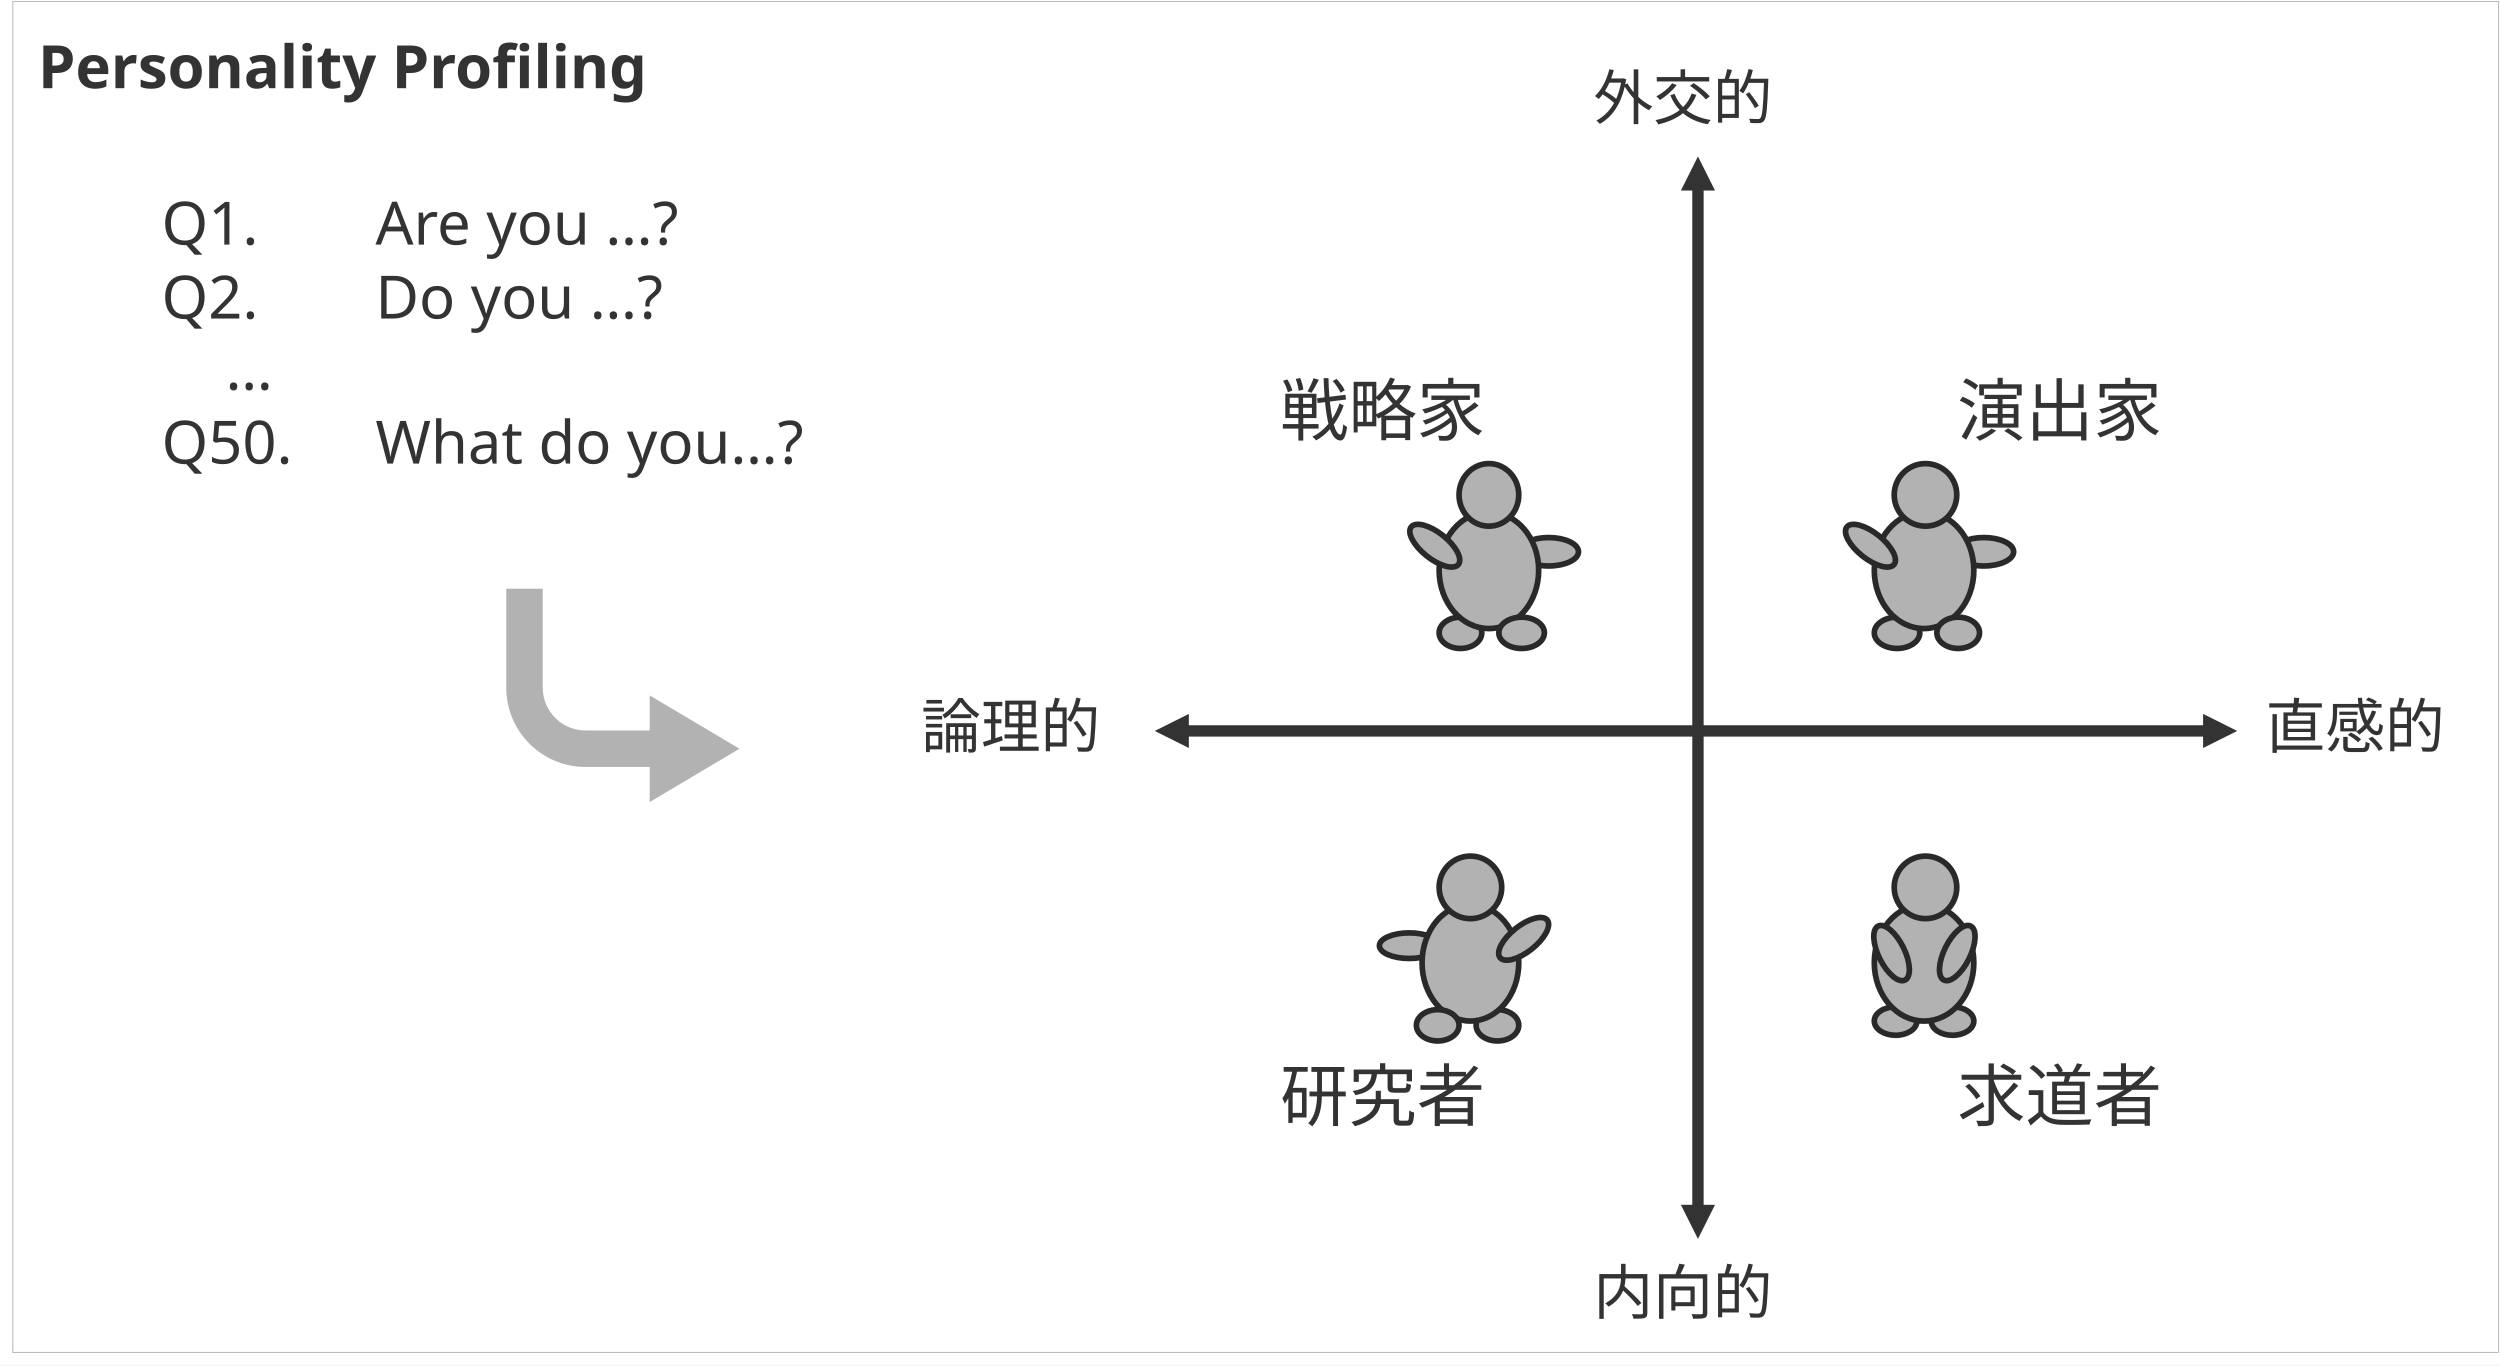
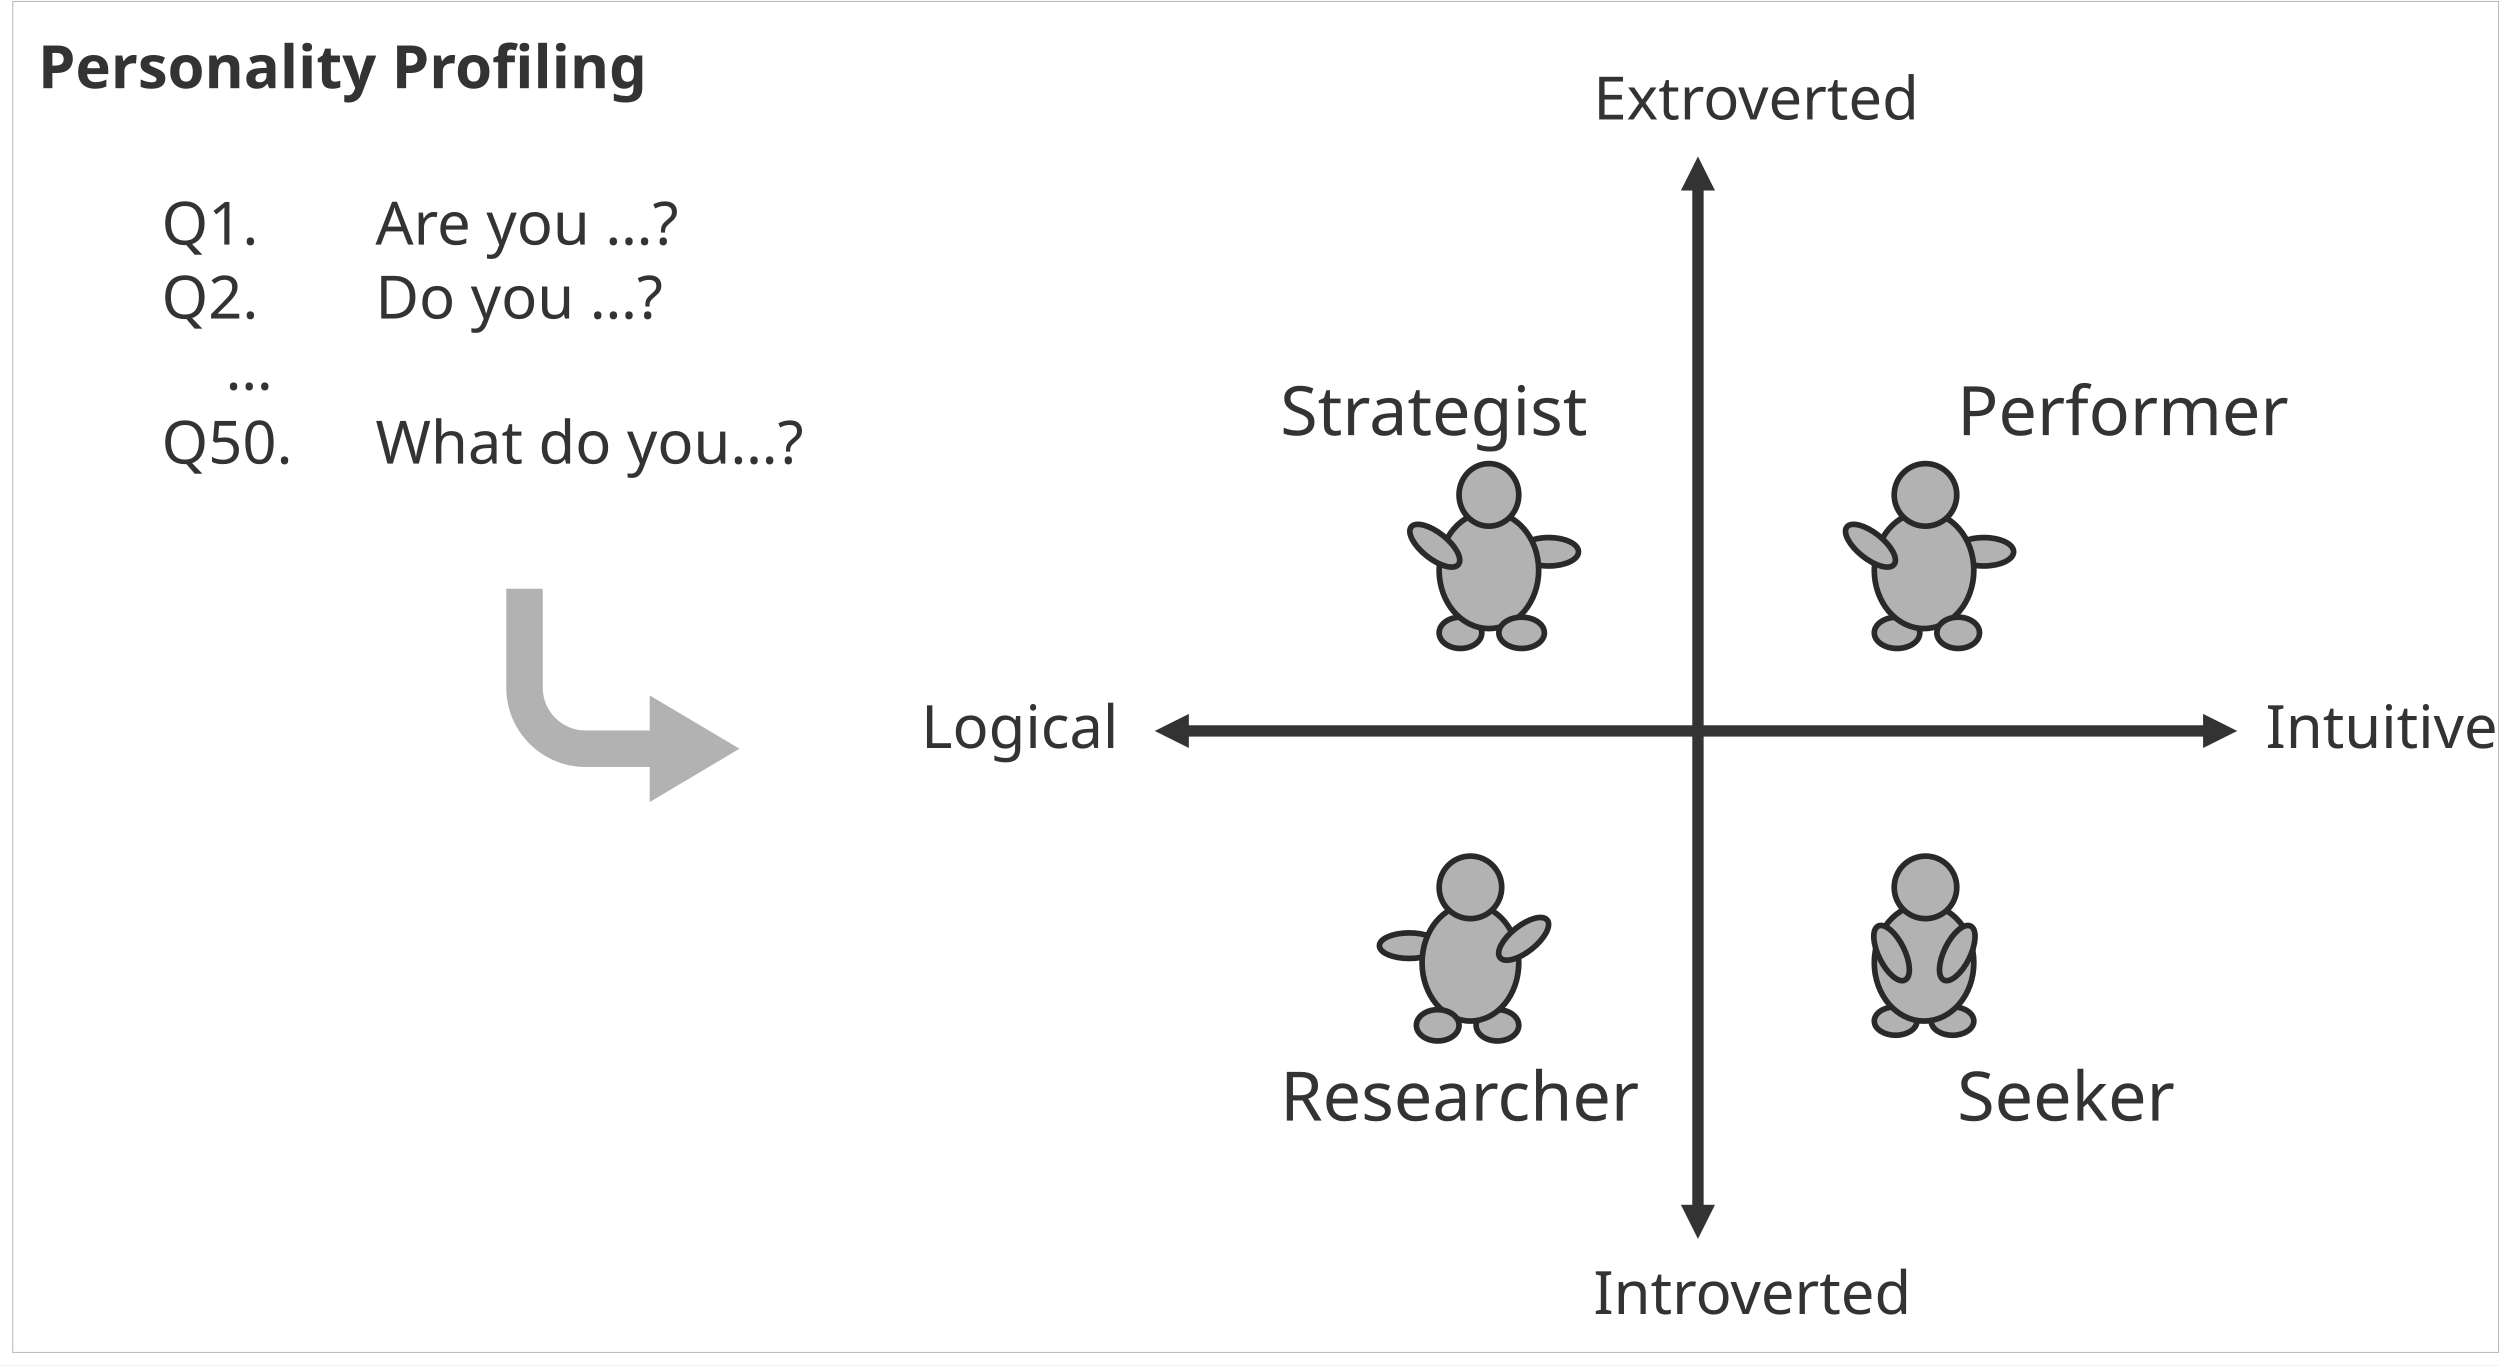
<svg xmlns="http://www.w3.org/2000/svg" width="879" height="480" xml:space="preserve" viewBox="0 0 879 480">
  <defs>
    <style>.gr-bg { fill: #ffffff; }
  .gr-axis { fill: #333333; }
  .gr-stroke { stroke: #333333; }
  .gr-text { fill: #333333; }
  @media (prefers-color-scheme: dark) {
    .gr-bg { fill: #1a1a1a; }
    .gr-axis { fill: #e0e0e0; }
    .gr-stroke { stroke: #e0e0e0; }
    .gr-text { fill: #e0e0e0; }
  }</style>
  </defs>
  <rect class="gr-bg" x="0" y="0" width="879" height="480" />
  <g transform="translate(-199 -91)">
    <path d="M798 156 798 516.602 794 516.602 794 156ZM790 158 796 146 802 158ZM802 514.602 796 526.602 790 514.602Z" class="gr-axis" />
-     <text font-family="Yu Gothic UI,Yu Gothic UI_MSFontService,sans-serif" font-weight="400" font-size="21" transform="translate(759.237 133)" class="gr-text">外交的</text>
-     <text font-family="Yu Gothic UI,Yu Gothic UI_MSFontService,sans-serif" font-weight="400" font-size="21" transform="translate(759.237 553)" class="gr-text">内向的</text>
+     <text font-family="Yu Gothic UI,Yu Gothic UI_MSFontService,sans-serif" font-weight="400" font-size="21" transform="translate(759.237 133)" class="gr-text">Extroverted</text>
+     <text font-family="Yu Gothic UI,Yu Gothic UI_MSFontService,sans-serif" font-weight="400" font-size="21" transform="translate(759.237 553)" class="gr-text">Introverted</text>
    <path d="M615 346 975.602 346 975.602 350 615 350ZM617 354 605 348 617 342ZM973.602 342 985.602 348 973.602 354Z" class="gr-axis" />
-     <text font-family="Yu Gothic UI,Yu Gothic UI_MSFontService,sans-serif" font-weight="400" font-size="21" transform="translate(995.583 354)" class="gr-text">直感的</text>
-     <text font-family="Yu Gothic UI,Yu Gothic UI_MSFontService,sans-serif" font-weight="400" font-size="21" transform="translate(522.891 354)" class="gr-text">論理的</text>
-     <text font-family="Yu Gothic UI,Yu Gothic UI_MSFontService,sans-serif" font-weight="400" font-size="24" transform="translate(887.143 244)" class="gr-text">演出家</text>
-     <text font-family="Yu Gothic UI,Yu Gothic UI_MSFontService,sans-serif" font-weight="400" font-size="24" transform="translate(887.143 485)" class="gr-text">求道者</text>
-     <text font-family="Yu Gothic UI,Yu Gothic UI_MSFontService,sans-serif" font-weight="400" font-size="24" transform="translate(649.116 244)" class="gr-text">戦略家</text>
-     <text font-family="Yu Gothic UI,Yu Gothic UI_MSFontService,sans-serif" font-weight="400" font-size="24" transform="translate(649.116 485)" class="gr-text">研究者</text>
+     <text font-family="Yu Gothic UI,Yu Gothic UI_MSFontService,sans-serif" font-weight="400" font-size="21" transform="translate(995.583 354)" class="gr-text">Intuitive</text>
+     <text font-family="Yu Gothic UI,Yu Gothic UI_MSFontService,sans-serif" font-weight="400" font-size="21" transform="translate(522.891 354)" class="gr-text">Logical</text>
+     <text font-family="Yu Gothic UI,Yu Gothic UI_MSFontService,sans-serif" font-weight="400" font-size="24" transform="translate(887.143 244)" class="gr-text">Performer</text>
+     <text font-family="Yu Gothic UI,Yu Gothic UI_MSFontService,sans-serif" font-weight="400" font-size="24" transform="translate(887.143 485)" class="gr-text">Seeker</text>
+     <text font-family="Yu Gothic UI,Yu Gothic UI_MSFontService,sans-serif" font-weight="400" font-size="24" transform="translate(649.116 244)" class="gr-text">Strategist</text>
+     <text font-family="Yu Gothic UI,Yu Gothic UI_MSFontService,sans-serif" font-weight="400" font-size="24" transform="translate(649.116 485)" class="gr-text">Researcher</text>
    <path d="M705 313.5C705 310.462 708.358 308 712.5 308 716.642 308 720 310.462 720 313.5 720 316.538 716.642 319 712.5 319 708.358 319 705 316.538 705 313.5Z" stroke="#292929" stroke-width="2" stroke-miterlimit="8" fill="#B2B2B2" fill-rule="evenodd" />
    <path d="M733 285C733 282.239 737.701 280 743.5 280 749.299 280 754 282.239 754 285 754 287.761 749.299 290 743.5 290 737.701 290 733 287.761 733 285Z" stroke="#292929" stroke-width="2" stroke-miterlimit="8" fill="#B2B2B2" fill-rule="evenodd" />
    <path d="M705 291.5C705 280.178 712.835 271 722.5 271 732.165 271 740 280.178 740 291.5 740 302.822 732.165 312 722.5 312 712.835 312 705 302.822 705 291.5Z" stroke="#292929" stroke-width="2" stroke-miterlimit="8" fill="#B2B2B2" fill-rule="evenodd" />
    <path d="M712 265C712 258.925 716.701 254 722.5 254 728.299 254 733 258.925 733 265 733 271.075 728.299 276 722.5 276 716.701 276 712 271.075 712 265Z" stroke="#292929" stroke-width="2" stroke-miterlimit="8" fill="#B2B2B2" fill-rule="evenodd" />
    <path d="M695.173 276.276C696.751 274.29 701.746 275.634 706.329 279.276 710.912 282.919 713.348 287.482 711.77 289.467 710.192 291.453 705.197 290.11 700.614 286.468 696.03 282.825 693.595 278.262 695.173 276.276Z" stroke="#292929" stroke-width="2" stroke-miterlimit="8" fill="#B2B2B2" fill-rule="evenodd" />
    <path d="M726 313.5C726 310.462 729.582 308 734 308 738.418 308 742 310.462 742 313.5 742 316.538 738.418 319 734 319 729.582 319 726 316.538 726 313.5Z" stroke="#292929" stroke-width="2" stroke-miterlimit="8" fill="#B2B2B2" fill-rule="evenodd" />
    <path d="M858 313.5C858 310.462 861.582 308 866 308 870.418 308 874 310.462 874 313.5 874 316.538 870.418 319 866 319 861.582 319 858 316.538 858 313.5Z" stroke="#292929" stroke-width="2" stroke-miterlimit="8" fill="#B2B2B2" fill-rule="evenodd" />
    <path d="M886 285C886 282.239 890.701 280 896.5 280 902.299 280 907 282.239 907 285 907 287.761 902.299 290 896.5 290 890.701 290 886 287.761 886 285Z" stroke="#292929" stroke-width="2" stroke-miterlimit="8" fill="#B2B2B2" fill-rule="evenodd" />
    <path d="M858 291.5C858 280.178 865.835 271 875.5 271 885.165 271 893 280.178 893 291.5 893 302.822 885.165 312 875.5 312 865.835 312 858 302.822 858 291.5Z" stroke="#292929" stroke-width="2" stroke-miterlimit="8" fill="#B2B2B2" fill-rule="evenodd" />
    <path d="M865 265C865 258.925 869.925 254 876 254 882.075 254 887 258.925 887 265 887 271.075 882.075 276 876 276 869.925 276 865 271.075 865 265Z" stroke="#292929" stroke-width="2" stroke-miterlimit="8" fill="#B2B2B2" fill-rule="evenodd" />
    <path d="M848.355 276.276C849.934 274.29 854.929 275.634 859.512 279.276 864.095 282.919 866.531 287.482 864.952 289.467 863.374 291.453 858.379 290.11 853.796 286.468 849.213 282.825 846.777 278.262 848.355 276.276Z" stroke="#292929" stroke-width="2" stroke-miterlimit="8" fill="#B2B2B2" fill-rule="evenodd" />
    <path d="M880 313.5C880 310.462 883.358 308 887.5 308 891.642 308 895 310.462 895 313.5 895 316.538 891.642 319 887.5 319 883.358 319 880 316.538 880 313.5Z" stroke="#292929" stroke-width="2" stroke-miterlimit="8" fill="#B2B2B2" fill-rule="evenodd" />
    <path d="M0 5.5C-9.5485e-16 2.462 3.358 -7.00223e-16 7.5-1.40045e-15 11.642-2.80089e-15 15 2.462 15 5.5 15 8.538 11.642 11 7.5 11 3.358 11-4.77425e-15 8.538 0 5.5Z" stroke="#292929" stroke-width="2" stroke-miterlimit="8" fill="#B2B2B2" fill-rule="evenodd" transform="matrix(-1 0 0 1 733 446)" />
    <path d="M0 4.5C-1.33679e-15 2.015 4.701 -5.7291e-16 10.5-1.14582e-15 16.299-2.29164e-15 21 2.015 21 4.5 21 6.985 16.299 9 10.5 9 4.701 9-6.68395e-15 6.985 0 4.5Z" stroke="#292929" stroke-width="2" stroke-miterlimit="8" fill="#B2B2B2" fill-rule="evenodd" transform="matrix(-1 0 0 1 705 419)" />
    <path d="M0 20.5C-2.16433e-15 9.178 7.611-2.60992e-15 17-5.21985e-15 26.389-1.04397e-14 34 9.178 34 20.5 34 31.822 26.389 41 17 41 7.611 41-1.08216e-14 31.822 0 20.5Z" stroke="#292929" stroke-width="2" stroke-miterlimit="8" fill="#B2B2B2" fill-rule="evenodd" transform="matrix(-1 0 0 1 733 409)" />
    <path d="M0 11C-1.40045e-15 4.925 4.925-1.40045e-15 11-2.80089e-15 17.075-5.60179e-15 22 4.925 22 11 22 17.075 17.075 22 11 22 4.925 22-7.00223e-15 17.075 0 11Z" stroke="#292929" stroke-width="2" stroke-miterlimit="8" fill="#B2B2B2" fill-rule="evenodd" transform="matrix(-1 0 0 1 727 392)" />
    <path d="M0 4.593C-1.34955e-15 2.056 4.746 -5.84773e-16 10.6-1.16955e-15 16.455-2.33909e-15 21.201 2.056 21.201 4.593 21.201 7.13 16.455 9.186 10.6 9.186 4.746 9.186-6.74777e-15 7.13 0 4.593Z" stroke="#292929" stroke-width="2" stroke-miterlimit="8" fill="#B2B2B2" fill-rule="evenodd" transform="matrix(-0.782857 0.622202 0.622202 0.782857 740.152 410.903)" />
    <path d="M0 5.5C-9.5485e-16 2.462 3.358 -7.00223e-16 7.5-1.40045e-15 11.642-2.80089e-15 15 2.462 15 5.5 15 8.538 11.642 11 7.5 11 3.358 11-4.77425e-15 8.538 0 5.5Z" stroke="#292929" stroke-width="2" stroke-miterlimit="8" fill="#B2B2B2" fill-rule="evenodd" transform="matrix(-1 0 0 1 712 446)" />
    <path d="M878 450C878 447.239 881.358 445 885.5 445 889.642 445 893 447.239 893 450 893 452.761 889.642 455 885.5 455 881.358 455 878 452.761 878 450Z" stroke="#292929" stroke-width="2" stroke-miterlimit="8" fill="#B2B2B2" fill-rule="evenodd" />
    <path d="M858 450C858 447.239 861.358 445 865.5 445 869.642 445 873 447.239 873 450 873 452.761 869.642 455 865.5 455 861.358 455 858 452.761 858 450Z" stroke="#292929" stroke-width="2" stroke-miterlimit="8" fill="#B2B2B2" fill-rule="evenodd" />
    <path d="M858 429.5C858 418.178 865.835 409 875.5 409 885.165 409 893 418.178 893 429.5 893 440.822 885.165 450 875.5 450 865.835 450 858 440.822 858 429.5Z" stroke="#292929" stroke-width="2" stroke-miterlimit="8" fill="#B2B2B2" fill-rule="evenodd" />
    <path d="M865 403C865 396.925 869.925 392 876 392 882.075 392 887 396.925 887 403 887 409.075 882.075 414 876 414 869.925 414 865 409.075 865 403Z" stroke="#292929" stroke-width="2" stroke-miterlimit="8" fill="#B2B2B2" fill-rule="evenodd" />
    <path d="M891.887 416.604C894.16 417.732 893.892 422.897 891.289 428.141 888.687 433.385 884.735 436.722 882.463 435.594 880.19 434.467 880.458 429.301 883.061 424.057 885.663 418.813 889.615 415.476 891.887 416.604Z" stroke="#292929" stroke-width="2" stroke-miterlimit="8" fill="#B2B2B2" fill-rule="evenodd" />
    <path d="M0 4.593C-1.34955e-15 2.056 4.746 -5.84773e-16 10.6-1.16955e-15 16.455-2.33909e-15 21.201 2.056 21.201 4.593 21.201 7.13 16.455 9.186 10.6 9.186 4.746 9.186-6.74777e-15 7.13 0 4.593Z" stroke="#292929" stroke-width="2" stroke-miterlimit="8" fill="#B2B2B2" fill-rule="evenodd" transform="matrix(0.444554 0.895752 0.895752 -0.444554 855.25 418.646)" />
    <rect x="203.5" y="91.5" width="874" height="475" stroke="#B2B2B2" stroke-width="0.333" stroke-miterlimit="8" fill="none" />
    <text font-family="Verdana,Verdana_MSFontService,sans-serif" font-weight="700" font-size="21" transform="translate(212.353 122)" class="gr-text">Personality Profiling</text>
    <text font-family="Verdana,Verdana_MSFontService,sans-serif" font-weight="400" font-size="21" transform="translate(255.808 177)" class="gr-text">Q1.</text>
    <text font-family="Verdana,Verdana_MSFontService,sans-serif" font-weight="400" font-size="21" transform="translate(331.008 177)" class="gr-text">Are you …?</text>
    <text font-family="Verdana,Verdana_MSFontService,sans-serif" font-weight="400" font-size="21" transform="translate(255.808 203)" class="gr-text">Q2.</text>
    <text font-family="Verdana,Verdana_MSFontService,sans-serif" font-weight="400" font-size="21" transform="translate(331.008 203)" class="gr-text">Do you …?</text>
    <text font-family="Verdana,Verdana_MSFontService,sans-serif" font-weight="400" font-size="21" transform="translate(278.308 228)" class="gr-text">…</text>
    <text font-family="Verdana,Verdana_MSFontService,sans-serif" font-weight="400" font-size="21" transform="translate(255.808 254)" class="gr-text">Q50.</text>
    <text font-family="Verdana,Verdana_MSFontService,sans-serif" font-weight="400" font-size="21" transform="translate(331.008 254)" class="gr-text">What do you…?</text>
    <path d="M0 75 0 40.214C-5.21985e-15 24.817 12.482 12.335 27.88 12.335L50.425 12.335 50.425 0 82 18.75 50.425 37.5 50.425 25.166 27.88 25.166C19.569 25.166 12.831 31.903 12.831 40.214L12.831 75Z" fill="#B2B2B2" fill-rule="evenodd" transform="matrix(1 0 0 -1 377 373)" />
  </g>
</svg>
